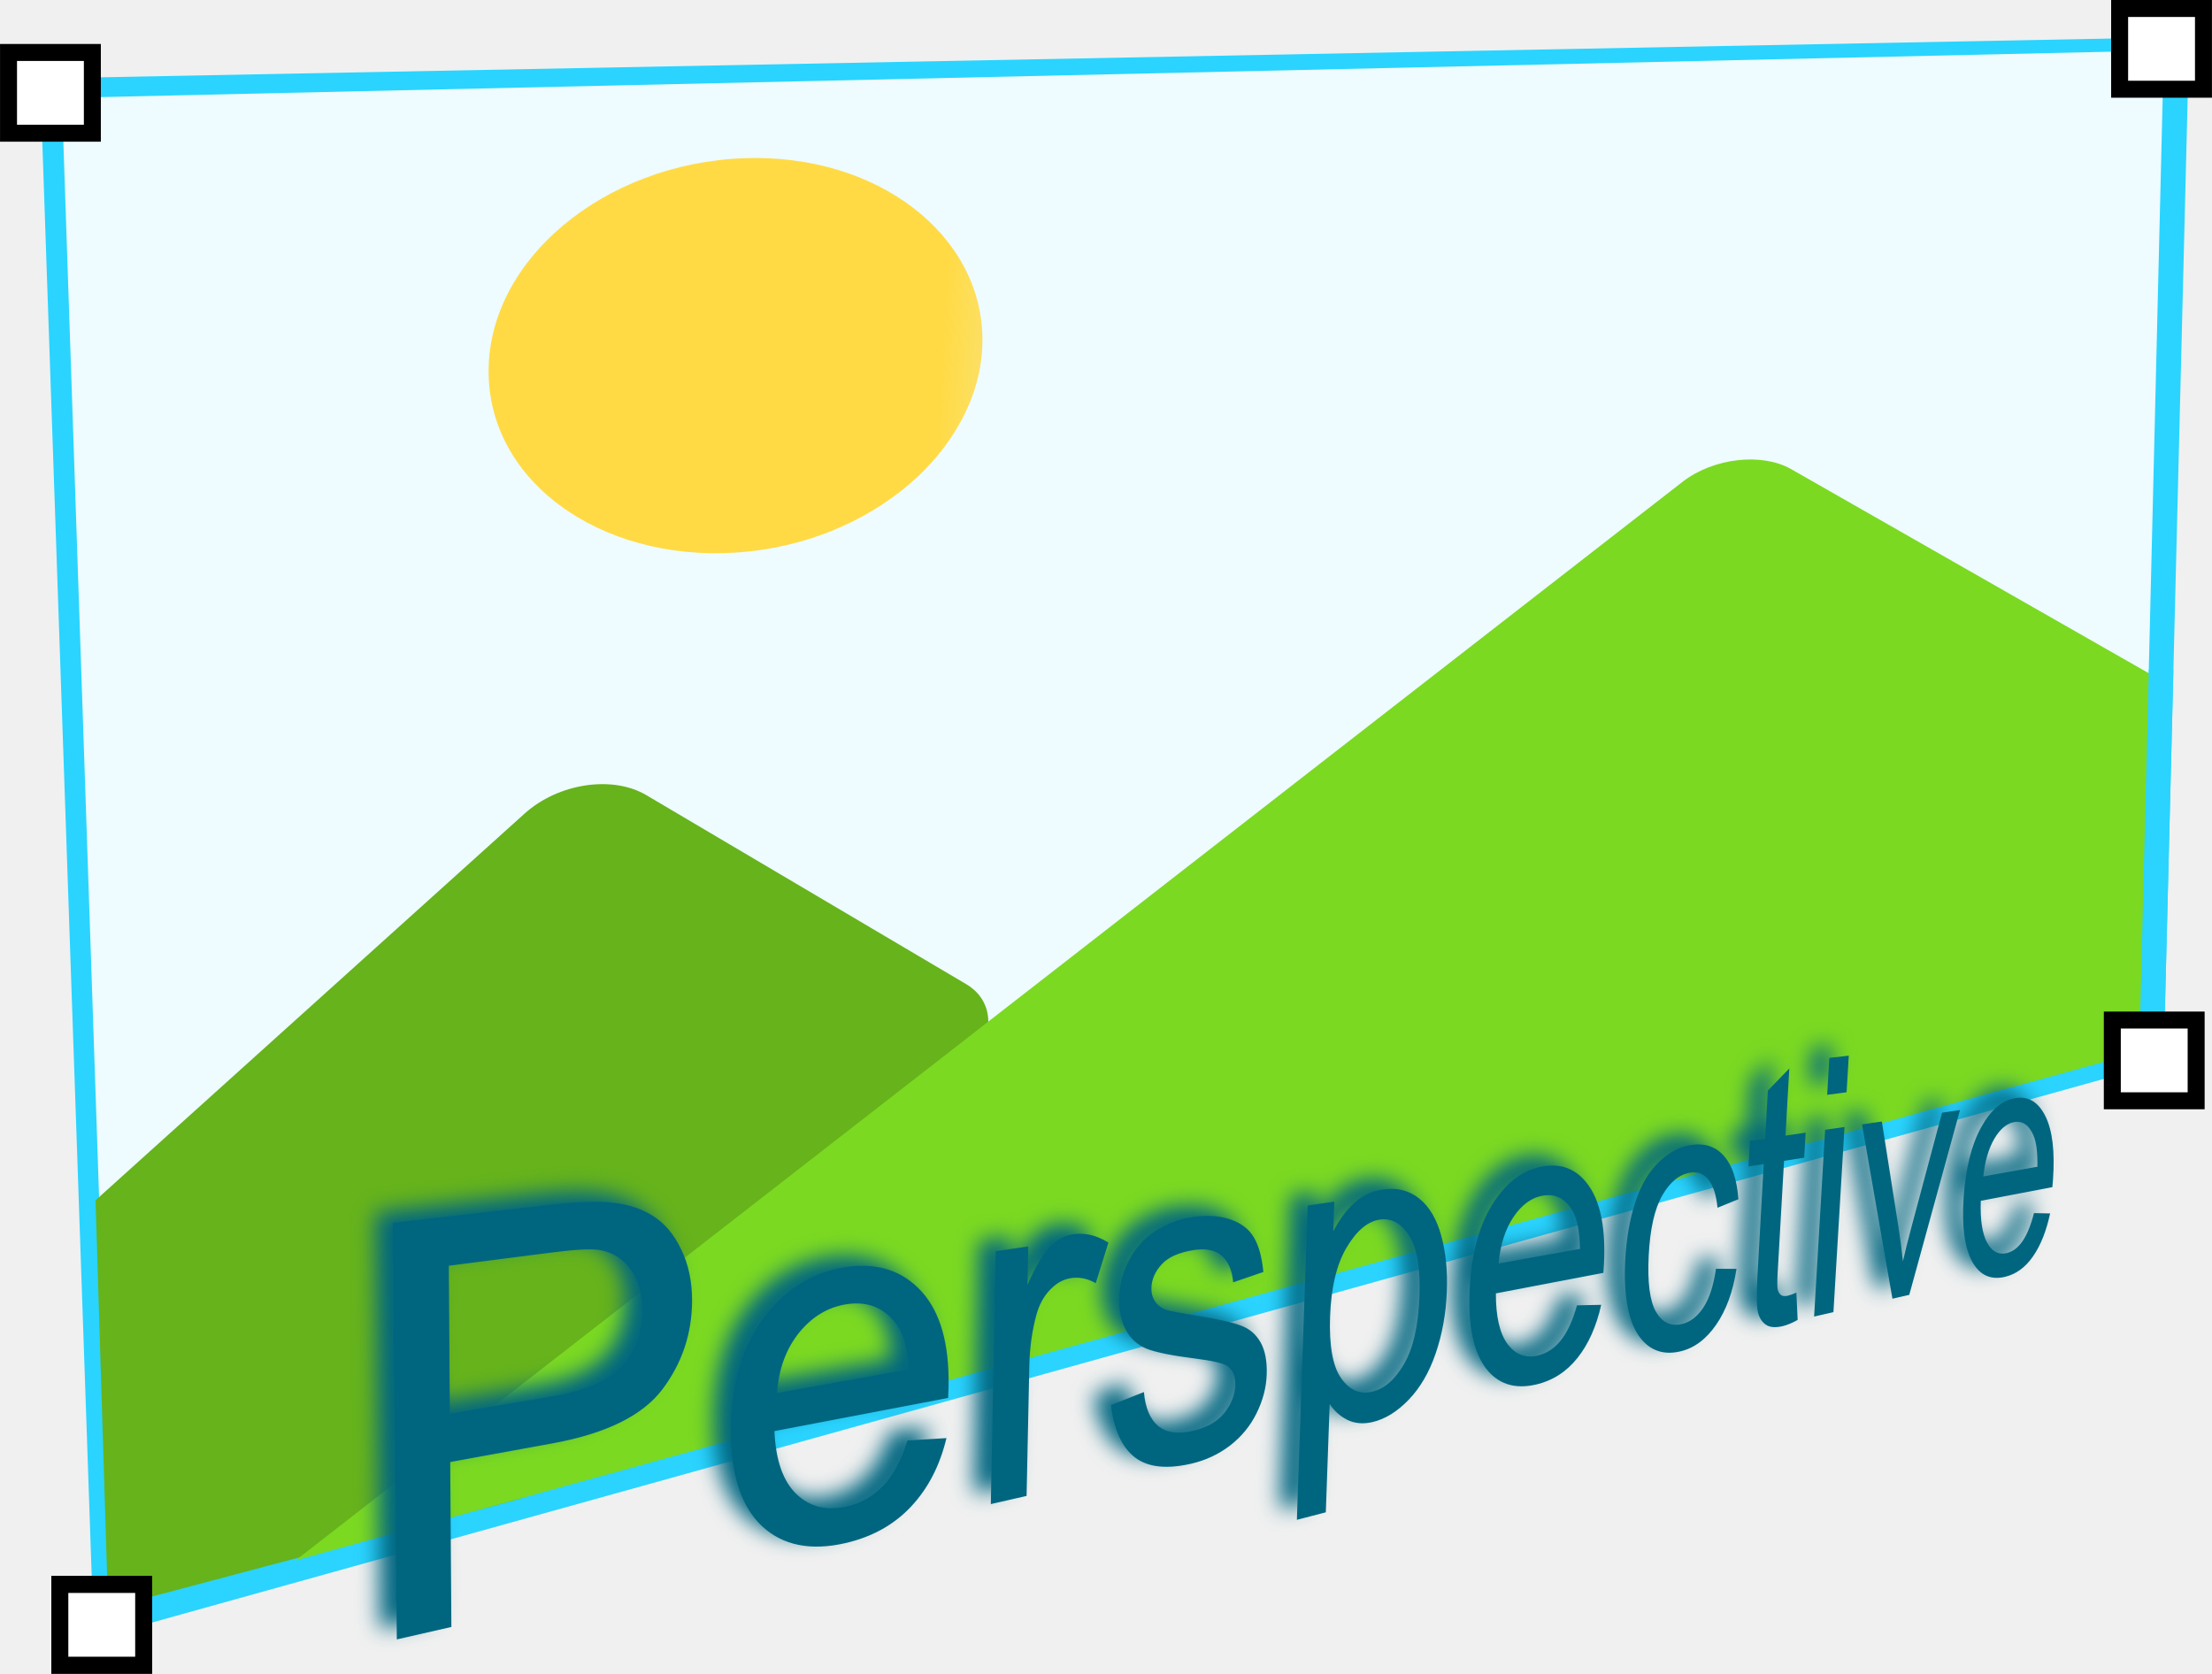
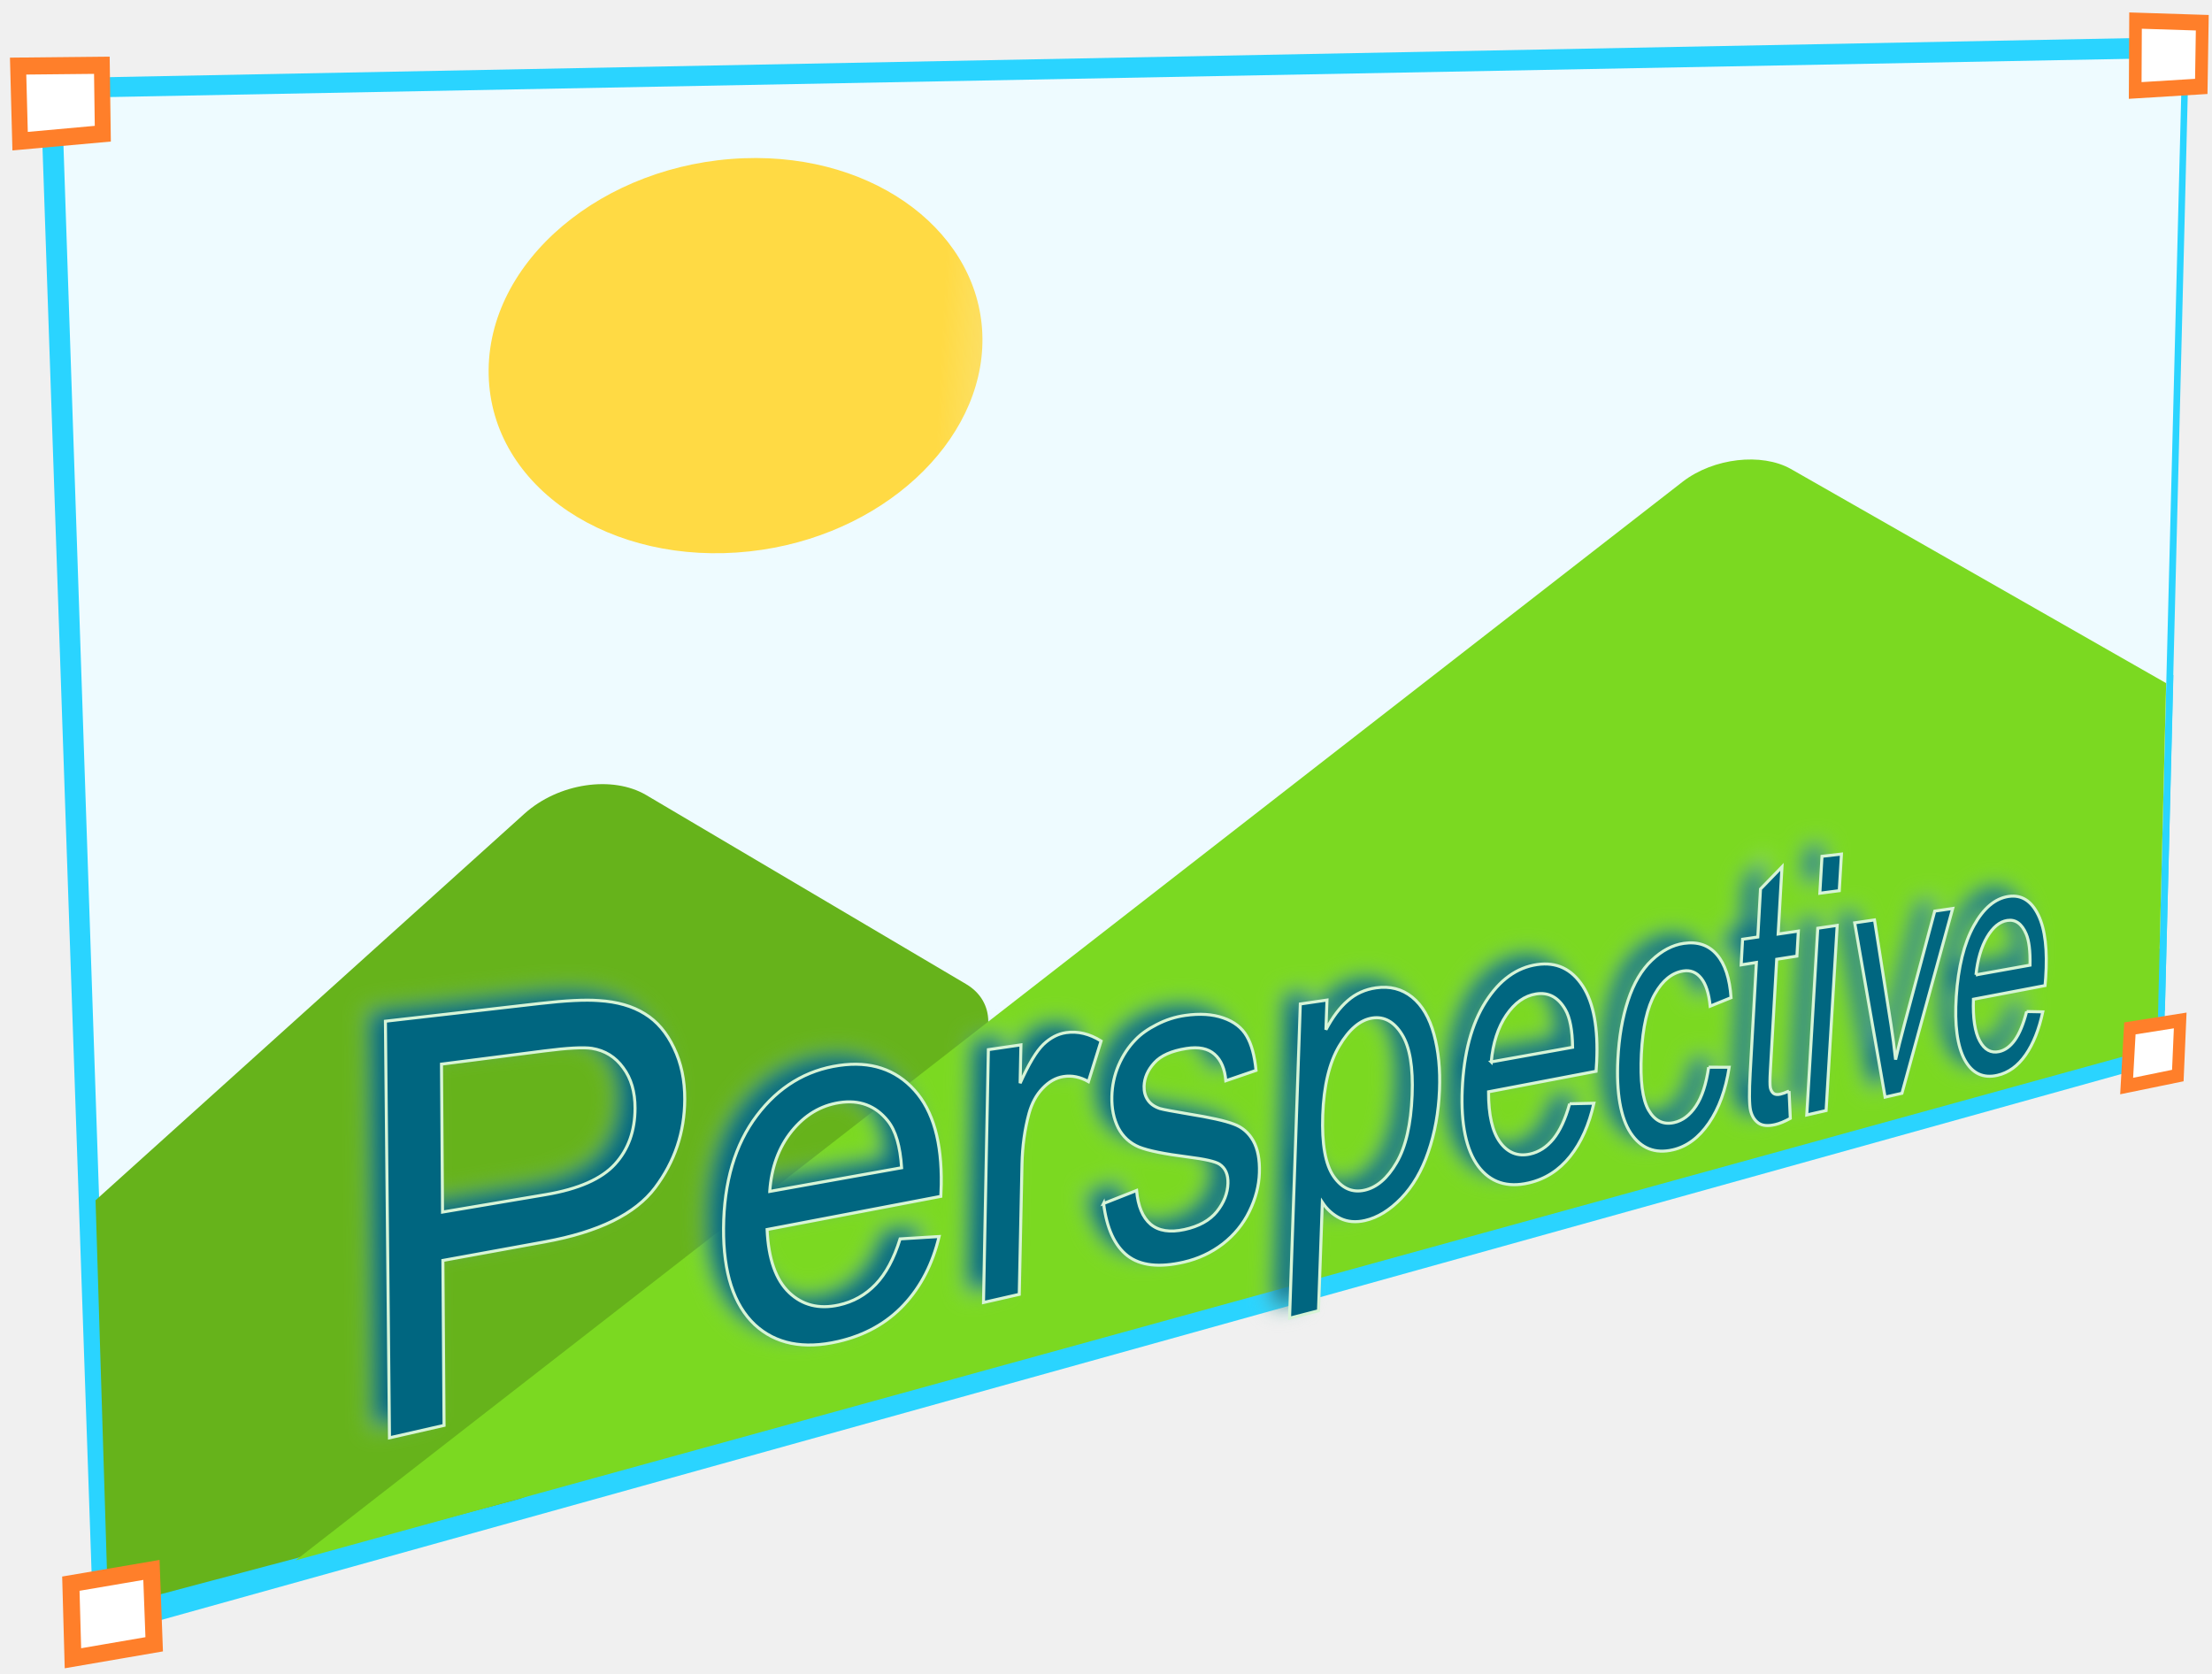
<svg xmlns="http://www.w3.org/2000/svg" width="1170.2" height="885.44" version="1.1" viewBox="0 0 748.9 566.68" xml:space="preserve">
  <defs>
    <linearGradient id="linearGradient11" x1="162.33" x2="246.57" y1="158.82" y2="163.21" gradientTransform="translate(-116.32 -183.73)" gradientUnits="userSpaceOnUse">
      <stop stop-color="#ffda44" offset="0" />
      <stop stop-color="#ffda44" stop-opacity="0" offset="1" />
    </linearGradient>
-     <filter id="filter18" x="-.016" y="-.045" width="1.031" height="1.089" color-interpolation-filters="sRGB">
+     <filter id="filter18" x="-.017" y="-.048" width="1.033" height="1.095" color-interpolation-filters="sRGB">
      <feGaussianBlur stdDeviation="3.676" />
    </filter>
  </defs>
  <g transform="translate(273.8 120.96)">
    <path d="m-260.23-94.392 727.62-14.039-8.662 347.13-700.76 195.18z" fill="#2ad4ff" />
-     <path d="m-252.87-87.8 711.67-16.07-7.347 302.81-688.84 170.48z" fill="#eefbff" />
+     <path d="m-252.87-87.8 717.88-13.588-7.657 301.57-694.74 169.24z" fill="#eefbff" />
    <path d="m53.307 212.25-108.3-63.996c-11.461-6.771-29.763-4.065-41.252 6.289l-145.22 130.89 4.257 138.11 137.31-36.466c7.822-2.078 15.147-6.416 20.463-11.807l132.99-134.87c9.747-9.886 9.644-22.3-0.255-28.151z" fill="#66b31b" />
    <path d="m332.48 37.797c-9.893-5.529-26.084-3.702-36.508 4.285l-123.05 95.651-346.67 269.63 630.46-173.8c1.778-71.762-3.41 130.61 2.875-123.22z" fill="#7bd921" />
    <path d="m-19.945 65.724c-46.902 5.157-87.569-21.443-88.42-59.765-0.857-38.565 38.938-71.604 86.422-73.345 45.128-1.655 80.463 25.85 80.761 61.058 0.296 35.005-34.163 67.148-78.762 72.052z" fill="url(#linearGradient11)" />
  </g>
-   <path d="m727.49 227.86-2.868 114.72 8.339-0.365 2.881-115.47-8.325-7e-3z" fill="#2ad4ff" stroke-width="0" />
-   <g fill="#fff" stroke="#000" stroke-width="5.746">
-     <path d="m717.64 2.873h28.385v27.338h-28.385z" />
-     <path d="m2.873 17.764h28.385v27.338h-28.385z" />
-     <path d="m20.246 536.47h28.385v27.338h-28.385z" />
-     <path d="m20.246 536.47h28.385v27.338h-28.385z" />
-     <path d="m715.16 345.37h28.385v27.338h-28.385z" />
+   <path d="m734.1 227.64-2.713 114.94 1.574-0.365 2.881-113.61z" fill="#2ad4ff" stroke-width="0" />
+   <path transform="matrix(.9342 0 0 1.007 .9349 1.9642)" d="m5.55 20.274 30.35-0.286 0.345 23.013-29.969 2.514z" fill="#fff" stroke="#ff7f2a" stroke-width="5.746" />
+   <g transform="translate(-2.4818 -68.251)" fill="#006680" stroke="#d7f4d7" stroke-width="1.024">
+     <path d="m128.56 551.6-1.381-141.05 52.319-6.006c8.759-1.006 15.363-1.33 19.88-0.986 6.276 0.378 11.48 1.877 15.638 4.486 4.125 2.527 7.4 6.374 9.839 11.532 2.48 5.121 3.7 10.925 3.67 17.427-0.052 11.126-3.385 21.074-10.045 29.932-6.722 8.88-19.023 14.978-37.27 18.306l-34.573 6.305 0.397 55.845zm17.96-76.433 34.924-5.904c11.117-1.88 18.889-5.314 23.446-10.306 4.527-4.959 6.788-11.254 6.806-18.92 0.013-5.564-1.318-10.132-4.002-13.712-2.642-3.669-6.171-5.867-10.602-6.581-2.875-0.43-8.223-0.145-16.11 0.867l-34.817 4.469zm154.92 9.081 13.209-0.8c-2.214 9.268-6.17 16.958-11.903 23.101-5.786 6.199-13.202 10.354-22.322 12.448-11.706 2.688-21.142 0.822-28.2-5.715-7.112-6.705-10.66-17.585-10.561-32.613 0.102-15.619 3.887-28.395 11.294-38.199 7.33-9.701 16.653-15.336 27.853-16.954 10.631-1.536 19.103 1.291 25.501 8.382 6.307 6.99 9.303 17.651 9.057 32.014-0.015 0.872-0.061 2.184-0.137 3.935l-58.819 11.228c0.435 9.92 2.939 17.041 7.483 21.36 4.499 4.277 10.094 5.666 16.755 4.211 4.907-1.072 9.079-3.414 12.537-7.021 3.439-3.587 6.186-8.711 8.253-15.377zm-44.132-16.072 44.641-8.015c-0.467-7.319-2.028-12.621-4.695-15.903-4.127-5.142-9.597-7.202-16.445-6.134-6.273 0.979-11.64 4.192-16.069 9.66-4.406 5.495-6.891 12.304-7.432 20.391zm72.367 37.61 1.65-85.617 11.024-1.614-0.271 12.98c2.9-6.492 5.522-10.866 7.869-13.133 2.381-2.265 4.951-3.594 7.704-3.991 3.951-0.571 7.899 0.381 11.841 2.837l-4.29 13.75c-2.785-1.592-5.612-2.165-8.478-1.709-2.576 0.409-4.923 1.736-7.036 3.983-2.119 2.202-3.662 5.059-4.622 8.568-1.444 5.348-2.231 11.061-2.358 17.127l-0.926 44.061zm40.662-33.521 11.17-4.404c0.472 5.322 2.062 9.13 4.759 11.426 2.72 2.272 6.548 2.862 11.459 1.79 4.902-1.071 8.544-3.095 10.957-6.073 2.404-3.015 3.655-6.194 3.759-9.55 0.093-3.013-0.858-5.181-2.862-6.505-1.405-0.907-4.964-1.719-10.725-2.441-7.875-0.994-13.411-2.117-16.524-3.361-3.092-1.312-5.436-3.466-7.021-6.464-1.549-3.071-2.275-6.633-2.173-10.681 0.093-3.689 0.853-7.204 2.278-10.538 1.465-3.386 3.394-6.294 5.781-8.721 1.785-1.865 4.177-3.558 7.166-5.076 3.015-1.566 6.199-2.589 9.548-3.073 5.001-0.723 9.313-0.44 12.952 0.836 3.648 1.26 6.282 3.304 7.918 6.131 1.63 2.765 2.686 6.645 3.17 11.639l-10.226 3.503c-0.341-4.022-1.61-7.005-3.813-8.95-2.176-1.962-5.351-2.622-9.543-1.968-4.998 0.78-8.625 2.392-10.85 4.838-2.233 2.455-3.391 5.102-3.467 7.93-0.048 1.799 0.361 3.34 1.227 4.621 0.862 1.33 2.241 2.313 4.131 2.948 1.084 0.317 4.269 0.919 9.513 1.8 7.485 1.202 12.617 2.35 15.47 3.454 2.875 1.04 5.079 2.931 6.619 5.669 1.534 2.727 2.225 6.337 2.079 10.835-0.143 4.395-1.28 8.754-3.415 13.091-2.102 4.293-5.083 7.945-8.96 10.962-3.904 2.99-8.315 5.055-13.249 6.188-8.282 1.902-14.639 1.204-19.001-2.142-4.365-3.389-7.083-9.293-8.126-17.717zm62.96 38.843 3.644-106.4 9.03-1.322-0.357 10.039c2.242-4.246 4.711-7.528 7.402-9.848 2.679-2.356 5.856-3.795 9.52-4.325 4.747-0.686 8.83 0.369 12.264 3.142 3.403 2.749 5.865 6.961 7.402 12.629 1.53 5.59 2.147 11.883 1.859 18.892-0.308 7.5-1.566 14.449-3.776 20.871-2.181 6.386-5.222 11.61-9.139 15.681-3.91 4.048-7.996 6.57-12.264 7.55-3.148 0.723-5.967 0.484-8.451-0.725-2.464-1.224-4.476-3.031-6.032-5.422l-1.308 36.704zm11.238-68.806c-0.349 9.833 0.891 16.774 3.704 20.819 2.791 4.014 6.264 5.554 10.406 4.65 4.174-0.912 7.801-4.033 10.897-9.351 3.116-5.344 4.864-12.944 5.258-22.841 0.376-9.458-0.77-16.316-3.455-20.58-2.671-4.302-6.029-6.152-10.085-5.521-4.057 0.631-7.78 3.788-11.157 9.492-3.357 5.68-5.218 13.472-5.568 23.333zm83.598-3.806 8.201-0.179c-1.635 7.311-4.304 13.296-8.026 17.974-3.749 4.712-8.435 7.724-14.094 9.023-7.234 1.661-12.925-0.193-17.017-5.631-4.107-5.554-5.93-14.244-5.431-26.05 0.517-12.258 3.171-22.169 7.931-29.656 4.721-7.425 10.549-11.618 17.429-12.613 6.559-0.948 11.691 1.502 15.439 7.289 3.706 5.721 5.265 14.285 4.709 25.712-0.034 0.694-0.099 1.737-0.196 3.13l-36.408 6.95c-0.024 7.832 1.29 13.539 3.927 17.116 2.617 3.55 5.991 4.862 10.109 3.963 3.04-0.664 5.67-2.367 7.901-5.103 2.221-2.724 4.061-6.699 5.526-11.927zm-26.546-14.177 27.542-4.945c-0.081-5.823-0.894-10.075-2.445-12.752-2.394-4.186-5.694-5.964-9.919-5.305-3.86 0.602-7.224 2.989-10.076 7.171-2.835 4.198-4.539 9.483-5.101 15.832zm73.601 1.799 6.959 0.018c-1.174 7.648-3.461 13.939-6.876 18.901-3.409 4.948-7.472 7.974-12.213 9.062-6.019 1.382-10.776-0.482-14.234-5.648-3.465-5.271-4.928-13.625-4.361-25.047 0.368-7.405 1.513-14.039 3.433-19.878 1.915-5.825 4.596-10.366 8.028-13.613 3.438-3.271 7.056-5.174 10.849-5.722 4.739-0.685 8.475 0.607 11.231 3.848 2.736 3.173 4.322 8.018 4.775 14.537l-7.071 2.876c-0.431-4.343-1.448-7.506-3.056-9.486-1.589-1.995-3.615-2.804-6.084-2.419-3.759 0.586-6.947 3.155-9.546 7.717-2.609 4.54-4.147 11.329-4.605 20.331-0.462 9.107 0.361 15.471 2.458 19.091 2.083 3.596 4.95 4.985 8.587 4.19 2.897-0.633 5.372-2.504 7.434-5.608 2.054-3.091 3.482-7.472 4.292-13.151zm27.235 8.071 0.419 9.251c-1.927 1.065-3.643 1.772-5.148 2.116-2.47 0.565-4.362 0.385-5.666-0.546-1.309-0.935-2.191-2.348-2.643-4.24-0.45-1.936-0.492-6.183-0.124-12.747l2.096-37.368-5.152 0.81 0.48-8.674 5.155-0.755 0.911-16.247 7.271-7.503-1.298 22.743 6.84-1.001-0.491 8.471-6.836 1.075-2.148 37.652c-0.177 3.094-0.176 5.058 1e-3 5.893 0.203 0.829 0.554 1.446 1.054 1.853 0.525 0.401 1.29 0.492 2.294 0.275 0.751-0.162 1.747-0.515 2.984-1.057zm10.415-66.977 0.737-12.498 6.582-0.756-0.742 12.392zm-4.425 75.076 3.726-63.223 6.572-0.962-3.753 62.694zm26.521-6.042-10.298-59.01 6.71-0.982 5.595 35.526c0.595 3.769 1.111 7.691 1.547 11.767 0.744-3.306 1.744-7.3 2.997-11.979l10.255-38.299 6.075-0.889-17.181 62.568zm47.925-28.979 5.46 0.108c-1.274 5.978-3.202 10.825-5.795 14.555-2.608 3.752-5.791 6.066-9.566 6.933-4.812 1.105-8.506-0.619-11.049-5.218-2.544-4.684-3.509-11.845-2.876-21.469 0.657-9.986 2.649-17.998 5.957-23.985 3.287-5.947 7.224-9.239 11.782-9.897 4.358-0.63 7.696 1.494 10.039 6.333 2.321 4.794 3.143 11.881 2.486 21.277-0.04 0.571-0.11 1.429-0.209 2.574l-24.247 4.628c-0.218 6.407 0.496 11.12 2.136 14.137 1.629 2.998 3.818 4.19 6.558 3.591 2.026-0.442 3.809-1.754 5.356-3.93 1.541-2.169 2.863-5.381 3.968-9.638zm-17.155-12.415 18.302-3.286c0.094-4.789-0.338-8.303-1.299-10.541-1.48-3.495-3.618-5.032-6.426-4.594-2.561 0.399-4.837 2.269-6.819 5.617-1.97 3.358-3.225 7.631-3.757 12.804z" filter="url(#filter18)" aria-label="Perspective" />
+     <path d="m134.34 555.07-1.381-141.05 52.319-6.006c8.759-1.006 15.363-1.33 19.88-0.986 6.276 0.378 11.48 1.877 15.638 4.486 4.125 2.527 7.4 6.374 9.839 11.532 2.48 5.121 3.7 10.925 3.67 17.427-0.052 11.126-3.385 21.074-10.045 29.932-6.722 8.88-19.023 14.978-37.27 18.306l-34.573 6.305 0.397 55.845zm17.96-76.433 34.924-5.904c11.117-1.88 18.889-5.314 23.446-10.306 4.527-4.959 6.788-11.254 6.806-18.92 0.013-5.564-1.318-10.132-4.002-13.712-2.642-3.669-6.171-5.867-10.602-6.581-2.875-0.43-8.223-0.145-16.11 0.867l-34.817 4.469zm154.92 9.081 13.209-0.8c-2.214 9.268-6.17 16.958-11.903 23.101-5.786 6.199-13.202 10.354-22.322 12.448-11.706 2.688-21.142 0.822-28.2-5.715-7.112-6.705-10.66-17.585-10.561-32.613 0.102-15.619 3.887-28.395 11.294-38.199 7.33-9.701 16.653-15.336 27.853-16.954 10.631-1.536 19.103 1.291 25.501 8.382 6.307 6.99 9.303 17.651 9.057 32.014-0.015 0.872-0.061 2.184-0.137 3.935l-58.819 11.228c0.435 9.92 2.939 17.041 7.483 21.36 4.499 4.277 10.094 5.666 16.755 4.211 4.907-1.072 9.079-3.414 12.537-7.021 3.439-3.587 6.186-8.711 8.253-15.377zm-44.132-16.072 44.641-8.015c-0.467-7.319-2.028-12.621-4.695-15.903-4.127-5.142-9.597-7.202-16.445-6.134-6.273 0.979-11.64 4.192-16.069 9.66-4.406 5.495-6.891 12.304-7.432 20.391zm72.367 37.61 1.65-85.617 11.024-1.614-0.271 12.98c2.9-6.492 5.522-10.866 7.869-13.133 2.381-2.265 4.951-3.594 7.704-3.991 3.951-0.571 7.899 0.381 11.841 2.837l-4.29 13.75c-2.785-1.592-5.612-2.165-8.478-1.709-2.576 0.409-4.923 1.736-7.036 3.983-2.119 2.202-3.662 5.059-4.622 8.568-1.444 5.348-2.231 11.061-2.358 17.127l-0.926 44.061zm40.662-33.521 11.17-4.404c0.472 5.322 2.062 9.13 4.759 11.426 2.72 2.272 6.548 2.862 11.459 1.79 4.902-1.071 8.544-3.095 10.957-6.073 2.404-3.015 3.655-6.194 3.759-9.55 0.093-3.013-0.858-5.181-2.862-6.505-1.405-0.907-4.964-1.719-10.725-2.441-7.875-0.994-13.411-2.117-16.524-3.361-3.092-1.312-5.436-3.466-7.021-6.464-1.549-3.071-2.275-6.633-2.173-10.681 0.093-3.689 0.853-7.204 2.278-10.538 1.465-3.386 3.394-6.294 5.781-8.721 1.785-1.865 4.177-3.558 7.166-5.076 3.015-1.566 6.199-2.589 9.548-3.073 5.001-0.723 9.313-0.44 12.952 0.836 3.648 1.26 6.282 3.304 7.918 6.131 1.63 2.765 2.686 6.645 3.17 11.639l-10.226 3.503c-0.341-4.022-1.61-7.005-3.813-8.95-2.176-1.962-5.351-2.622-9.543-1.968-4.998 0.78-8.625 2.392-10.85 4.838-2.233 2.455-3.391 5.102-3.467 7.93-0.048 1.799 0.361 3.34 1.227 4.621 0.862 1.33 2.241 2.313 4.131 2.948 1.084 0.317 4.269 0.919 9.513 1.8 7.485 1.202 12.617 2.35 15.47 3.454 2.875 1.04 5.079 2.931 6.619 5.669 1.534 2.727 2.225 6.337 2.079 10.835-0.143 4.395-1.28 8.754-3.415 13.091-2.102 4.293-5.083 7.945-8.96 10.962-3.904 2.99-8.315 5.055-13.249 6.188-8.282 1.902-14.639 1.204-19.001-2.142-4.365-3.389-7.083-9.293-8.126-17.717zm62.96 38.843 3.644-106.4 9.03-1.322-0.357 10.039c2.242-4.246 4.711-7.528 7.402-9.848 2.679-2.356 5.856-3.795 9.52-4.325 4.747-0.686 8.83 0.369 12.264 3.142 3.403 2.749 5.865 6.961 7.402 12.629 1.53 5.59 2.147 11.883 1.859 18.892-0.308 7.5-1.566 14.449-3.776 20.871-2.181 6.386-5.222 11.61-9.139 15.681-3.91 4.048-7.996 6.57-12.264 7.55-3.148 0.723-5.967 0.484-8.451-0.725-2.464-1.224-4.476-3.031-6.032-5.422l-1.308 36.704zm11.238-68.806c-0.349 9.833 0.891 16.774 3.704 20.819 2.791 4.014 6.264 5.554 10.406 4.65 4.174-0.912 7.801-4.033 10.897-9.351 3.116-5.344 4.864-12.944 5.258-22.841 0.376-9.458-0.77-16.316-3.455-20.58-2.671-4.302-6.029-6.152-10.085-5.521-4.057 0.631-7.78 3.788-11.157 9.492-3.357 5.68-5.218 13.472-5.568 23.333zm83.598-3.806 8.201-0.179c-1.635 7.311-4.304 13.296-8.026 17.974-3.749 4.712-8.435 7.724-14.094 9.023-7.234 1.661-12.925-0.193-17.017-5.631-4.107-5.554-5.93-14.244-5.431-26.05 0.517-12.258 3.171-22.169 7.931-29.656 4.721-7.425 10.549-11.618 17.429-12.613 6.559-0.948 11.691 1.502 15.439 7.289 3.706 5.721 5.265 14.285 4.709 25.712-0.034 0.694-0.099 1.737-0.196 3.13l-36.408 6.95c-0.024 7.832 1.29 13.539 3.927 17.116 2.617 3.55 5.991 4.862 10.109 3.963 3.04-0.664 5.67-2.367 7.901-5.103 2.221-2.724 4.061-6.699 5.526-11.927zm-26.546-14.177 27.542-4.945c-0.081-5.823-0.894-10.075-2.445-12.752-2.394-4.186-5.694-5.964-9.919-5.305-3.86 0.602-7.224 2.989-10.076 7.171-2.835 4.198-4.539 9.483-5.101 15.832zm73.601 1.799 6.959 0.018c-1.174 7.648-3.461 13.939-6.876 18.901-3.409 4.948-7.472 7.974-12.213 9.062-6.019 1.382-10.776-0.482-14.234-5.648-3.465-5.271-4.928-13.625-4.361-25.047 0.368-7.405 1.513-14.039 3.433-19.878 1.915-5.825 4.596-10.366 8.028-13.613 3.438-3.271 7.056-5.174 10.849-5.722 4.739-0.685 8.475 0.607 11.231 3.848 2.736 3.173 4.322 8.018 4.775 14.537l-7.071 2.876c-0.431-4.343-1.448-7.506-3.056-9.486-1.589-1.995-3.615-2.804-6.084-2.419-3.759 0.586-6.947 3.155-9.546 7.717-2.609 4.54-4.147 11.329-4.605 20.331-0.462 9.107 0.361 15.471 2.458 19.091 2.083 3.596 4.95 4.985 8.587 4.19 2.897-0.633 5.372-2.504 7.434-5.608 2.054-3.091 3.482-7.472 4.292-13.151zm27.235 8.071 0.419 9.251c-1.927 1.065-3.643 1.772-5.148 2.116-2.47 0.565-4.362 0.385-5.666-0.546-1.309-0.935-2.191-2.348-2.643-4.24-0.45-1.936-0.492-6.183-0.124-12.747l2.096-37.368-5.152 0.81 0.48-8.674 5.155-0.755 0.911-16.247 7.271-7.503-1.298 22.743 6.84-1.001-0.491 8.471-6.836 1.075-2.148 37.652c-0.177 3.094-0.176 5.058 1e-3 5.893 0.203 0.829 0.554 1.446 1.054 1.853 0.525 0.401 1.29 0.492 2.294 0.275 0.751-0.162 1.747-0.515 2.984-1.057zm10.415-66.977 0.737-12.498 6.582-0.756-0.742 12.392zm-4.425 75.076 3.726-63.223 6.572-0.962-3.753 62.694zm26.521-6.042-10.298-59.01 6.71-0.982 5.595 35.526c0.595 3.769 1.111 7.691 1.547 11.767 0.744-3.306 1.744-7.3 2.997-11.979l10.255-38.299 6.075-0.889-17.181 62.568zm47.925-28.979 5.46 0.108c-1.274 5.978-3.202 10.825-5.795 14.555-2.608 3.752-5.791 6.066-9.566 6.933-4.812 1.105-8.506-0.619-11.049-5.218-2.544-4.684-3.509-11.845-2.876-21.469 0.657-9.986 2.649-17.998 5.957-23.985 3.287-5.947 7.224-9.239 11.782-9.897 4.358-0.63 7.696 1.494 10.039 6.333 2.321 4.794 3.143 11.881 2.486 21.277-0.04 0.571-0.11 1.429-0.209 2.574l-24.247 4.628c-0.218 6.407 0.496 11.12 2.136 14.137 1.629 2.998 3.818 4.19 6.558 3.591 2.026-0.442 3.809-1.754 5.356-3.93 1.541-2.169 2.863-5.381 3.968-9.638zm-17.155-12.415 18.302-3.286c0.094-4.789-0.338-8.303-1.299-10.541-1.48-3.495-3.618-5.032-6.426-4.594-2.561 0.399-4.837 2.269-6.819 5.617-1.97 3.358-3.225 7.631-3.757 12.804z" aria-label="Perspective" />
  </g>
-   <g fill="#006680">
-     <path d="m128.56 551.6-1.381-141.05 52.319-6.006c8.759-1.006 15.363-1.33 19.88-0.986 6.276 0.378 11.48 1.877 15.638 4.486 4.125 2.527 7.4 6.374 9.839 11.532 2.48 5.121 3.7 10.925 3.67 17.427-0.052 11.126-3.385 21.074-10.045 29.932-6.722 8.88-19.023 14.978-37.27 18.306l-34.573 6.305 0.397 55.845zm17.96-76.433 34.924-5.904c11.117-1.88 18.889-5.314 23.446-10.306 4.527-4.959 6.788-11.254 6.806-18.92 0.013-5.564-1.318-10.132-4.002-13.712-2.642-3.669-6.171-5.867-10.602-6.581-2.875-0.43-8.223-0.145-16.11 0.867l-34.817 4.469zm154.92 9.081 13.209-0.8c-2.214 9.268-6.17 16.958-11.903 23.101-5.786 6.199-13.202 10.354-22.322 12.448-11.706 2.688-21.142 0.822-28.2-5.715-7.112-6.705-10.66-17.585-10.561-32.613 0.102-15.619 3.887-28.395 11.294-38.199 7.33-9.701 16.653-15.336 27.853-16.954 10.631-1.536 19.103 1.291 25.501 8.382 6.307 6.99 9.303 17.651 9.057 32.014-0.015 0.872-0.061 2.184-0.137 3.935l-58.819 11.228c0.435 9.92 2.939 17.041 7.483 21.36 4.499 4.277 10.094 5.666 16.755 4.211 4.907-1.072 9.079-3.414 12.537-7.021 3.439-3.587 6.186-8.711 8.253-15.377zm-44.132-16.072 44.641-8.015c-0.467-7.319-2.028-12.621-4.695-15.903-4.127-5.142-9.597-7.202-16.445-6.134-6.273 0.979-11.64 4.192-16.069 9.66-4.406 5.495-6.891 12.304-7.432 20.391zm72.367 37.61 1.65-85.617 11.024-1.614-0.271 12.98c2.9-6.492 5.522-10.866 7.869-13.133 2.381-2.265 4.951-3.594 7.704-3.991 3.951-0.571 7.899 0.381 11.841 2.837l-4.29 13.75c-2.785-1.592-5.612-2.165-8.478-1.709-2.576 0.409-4.923 1.736-7.036 3.983-2.119 2.202-3.662 5.059-4.622 8.568-1.444 5.348-2.231 11.061-2.358 17.127l-0.926 44.061zm40.662-33.521 11.17-4.404c0.472 5.322 2.062 9.13 4.759 11.426 2.72 2.272 6.548 2.862 11.459 1.79 4.902-1.071 8.544-3.095 10.957-6.073 2.404-3.015 3.655-6.194 3.759-9.55 0.093-3.013-0.858-5.181-2.862-6.505-1.405-0.907-4.964-1.719-10.725-2.441-7.875-0.994-13.411-2.117-16.524-3.361-3.092-1.312-5.436-3.466-7.021-6.464-1.549-3.071-2.275-6.633-2.173-10.681 0.093-3.689 0.853-7.204 2.278-10.538 1.465-3.386 3.394-6.294 5.781-8.721 1.785-1.865 4.177-3.558 7.166-5.076 3.015-1.566 6.199-2.589 9.548-3.073 5.001-0.723 9.313-0.44 12.952 0.836 3.648 1.26 6.282 3.304 7.918 6.131 1.63 2.765 2.686 6.645 3.17 11.639l-10.226 3.503c-0.341-4.022-1.61-7.005-3.813-8.95-2.176-1.962-5.351-2.622-9.543-1.968-4.998 0.78-8.625 2.392-10.85 4.838-2.233 2.455-3.391 5.102-3.467 7.93-0.048 1.799 0.361 3.34 1.227 4.621 0.862 1.33 2.241 2.313 4.131 2.948 1.084 0.317 4.269 0.919 9.513 1.8 7.485 1.202 12.617 2.35 15.47 3.454 2.875 1.04 5.079 2.931 6.619 5.669 1.534 2.727 2.225 6.337 2.079 10.835-0.143 4.395-1.28 8.754-3.415 13.091-2.102 4.293-5.083 7.945-8.96 10.962-3.904 2.99-8.315 5.055-13.249 6.188-8.282 1.902-14.639 1.204-19.001-2.142-4.365-3.389-7.083-9.293-8.126-17.717zm62.96 38.843 3.644-106.4 9.03-1.322-0.357 10.039c2.242-4.246 4.711-7.528 7.402-9.848 2.679-2.356 5.856-3.795 9.52-4.325 4.747-0.686 8.83 0.369 12.264 3.142 3.403 2.749 5.865 6.961 7.402 12.629 1.53 5.59 2.147 11.883 1.859 18.892-0.308 7.5-1.566 14.449-3.776 20.871-2.181 6.386-5.222 11.61-9.139 15.681-3.91 4.048-7.996 6.57-12.264 7.55-3.148 0.723-5.967 0.484-8.451-0.725-2.464-1.224-4.476-3.031-6.032-5.422l-1.308 36.704zm11.238-68.806c-0.349 9.833 0.891 16.774 3.704 20.819 2.791 4.014 6.264 5.554 10.406 4.65 4.174-0.912 7.801-4.033 10.897-9.351 3.116-5.344 4.864-12.944 5.258-22.841 0.376-9.458-0.77-16.316-3.455-20.58-2.671-4.302-6.029-6.152-10.085-5.521-4.057 0.631-7.78 3.788-11.157 9.492-3.357 5.68-5.218 13.472-5.568 23.333zm83.598-3.806 8.201-0.179c-1.635 7.311-4.304 13.296-8.026 17.974-3.749 4.712-8.435 7.724-14.094 9.023-7.234 1.661-12.925-0.193-17.017-5.631-4.107-5.554-5.93-14.244-5.431-26.05 0.517-12.258 3.171-22.169 7.931-29.656 4.721-7.425 10.549-11.618 17.429-12.613 6.559-0.948 11.691 1.502 15.439 7.289 3.706 5.721 5.265 14.285 4.709 25.712-0.034 0.694-0.099 1.737-0.196 3.13l-36.408 6.95c-0.024 7.832 1.29 13.539 3.927 17.116 2.617 3.55 5.991 4.862 10.109 3.963 3.04-0.664 5.67-2.367 7.901-5.103 2.221-2.724 4.061-6.699 5.526-11.927zm-26.546-14.177 27.542-4.945c-0.081-5.823-0.894-10.075-2.445-12.752-2.394-4.186-5.694-5.964-9.919-5.305-3.86 0.602-7.224 2.989-10.076 7.171-2.835 4.198-4.539 9.483-5.101 15.832zm73.601 1.799 6.959 0.018c-1.174 7.648-3.461 13.939-6.876 18.901-3.409 4.948-7.472 7.974-12.213 9.062-6.019 1.382-10.776-0.482-14.234-5.648-3.465-5.271-4.928-13.625-4.361-25.047 0.368-7.405 1.513-14.039 3.433-19.878 1.915-5.825 4.596-10.366 8.028-13.613 3.438-3.271 7.056-5.174 10.849-5.722 4.739-0.685 8.475 0.607 11.231 3.848 2.736 3.173 4.322 8.018 4.775 14.537l-7.071 2.876c-0.431-4.343-1.448-7.506-3.056-9.486-1.589-1.995-3.615-2.804-6.084-2.419-3.759 0.586-6.947 3.155-9.546 7.717-2.609 4.54-4.147 11.329-4.605 20.331-0.462 9.107 0.361 15.471 2.458 19.091 2.083 3.596 4.95 4.985 8.587 4.19 2.897-0.633 5.372-2.504 7.434-5.608 2.054-3.091 3.482-7.472 4.292-13.151zm27.235 8.071 0.419 9.251c-1.927 1.065-3.643 1.772-5.148 2.116-2.47 0.565-4.362 0.385-5.666-0.546-1.309-0.935-2.191-2.348-2.643-4.24-0.45-1.936-0.492-6.183-0.124-12.747l2.096-37.368-5.152 0.81 0.48-8.674 5.155-0.755 0.911-16.247 7.271-7.503-1.298 22.743 6.84-1.001-0.491 8.471-6.836 1.075-2.148 37.652c-0.177 3.094-0.176 5.058 1e-3 5.893 0.203 0.829 0.554 1.446 1.054 1.853 0.525 0.401 1.29 0.492 2.294 0.275 0.751-0.162 1.747-0.515 2.984-1.057zm10.415-66.977 0.737-12.498 6.582-0.756-0.742 12.392zm-4.425 75.076 3.726-63.223 6.572-0.962-3.753 62.694zm26.521-6.042-10.298-59.01 6.71-0.982 5.595 35.526c0.595 3.769 1.111 7.691 1.547 11.767 0.744-3.306 1.744-7.3 2.997-11.979l10.255-38.299 6.075-0.889-17.181 62.568zm47.925-28.979 5.46 0.108c-1.274 5.978-3.202 10.825-5.795 14.555-2.608 3.752-5.791 6.066-9.566 6.933-4.812 1.105-8.506-0.619-11.049-5.218-2.544-4.684-3.509-11.845-2.876-21.469 0.657-9.986 2.649-17.998 5.957-23.985 3.287-5.947 7.224-9.239 11.782-9.897 4.358-0.63 7.696 1.494 10.039 6.333 2.321 4.794 3.143 11.881 2.486 21.277-0.04 0.571-0.11 1.429-0.209 2.574l-24.247 4.628c-0.218 6.407 0.496 11.12 2.136 14.137 1.629 2.998 3.818 4.19 6.558 3.591 2.026-0.442 3.809-1.754 5.356-3.93 1.541-2.169 2.863-5.381 3.968-9.638zm-17.155-12.415 18.302-3.286c0.094-4.789-0.338-8.303-1.299-10.541-1.48-3.495-3.618-5.032-6.426-4.594-2.561 0.399-4.837 2.269-6.819 5.617-1.97 3.358-3.225 7.631-3.757 12.804z" filter="url(#filter18)" stroke-width="19.099" aria-label="Perspective" />
-     <path d="m134.34 555.07-1.381-141.05 52.319-6.006c8.759-1.006 15.363-1.33 19.88-0.986 6.276 0.378 11.48 1.877 15.638 4.486 4.125 2.527 7.4 6.374 9.839 11.532 2.48 5.121 3.7 10.925 3.67 17.427-0.052 11.126-3.385 21.074-10.045 29.932-6.722 8.88-19.023 14.978-37.27 18.306l-34.573 6.305 0.397 55.845zm17.96-76.433 34.924-5.904c11.117-1.88 18.889-5.314 23.446-10.306 4.527-4.959 6.788-11.254 6.806-18.92 0.013-5.564-1.318-10.132-4.002-13.712-2.642-3.669-6.171-5.867-10.602-6.581-2.875-0.43-8.223-0.145-16.11 0.867l-34.817 4.469zm154.92 9.081 13.209-0.8c-2.214 9.268-6.17 16.958-11.903 23.101-5.786 6.199-13.202 10.354-22.322 12.448-11.706 2.688-21.142 0.822-28.2-5.715-7.112-6.705-10.66-17.585-10.561-32.613 0.102-15.619 3.887-28.395 11.294-38.199 7.33-9.701 16.653-15.336 27.853-16.954 10.631-1.536 19.103 1.291 25.501 8.382 6.307 6.99 9.303 17.651 9.057 32.014-0.015 0.872-0.061 2.184-0.137 3.935l-58.819 11.228c0.435 9.92 2.939 17.041 7.483 21.36 4.499 4.277 10.094 5.666 16.755 4.211 4.907-1.072 9.079-3.414 12.537-7.021 3.439-3.587 6.186-8.711 8.253-15.377zm-44.132-16.072 44.641-8.015c-0.467-7.319-2.028-12.621-4.695-15.903-4.127-5.142-9.597-7.202-16.445-6.134-6.273 0.979-11.64 4.192-16.069 9.66-4.406 5.495-6.891 12.304-7.432 20.391zm72.367 37.61 1.65-85.617 11.024-1.614-0.271 12.98c2.9-6.492 5.522-10.866 7.869-13.133 2.381-2.265 4.951-3.594 7.704-3.991 3.951-0.571 7.899 0.381 11.841 2.837l-4.29 13.75c-2.785-1.592-5.612-2.165-8.478-1.709-2.576 0.409-4.923 1.736-7.036 3.983-2.119 2.202-3.662 5.059-4.622 8.568-1.444 5.348-2.231 11.061-2.358 17.127l-0.926 44.061zm40.662-33.521 11.17-4.404c0.472 5.322 2.062 9.13 4.759 11.426 2.72 2.272 6.548 2.862 11.459 1.79 4.902-1.071 8.544-3.095 10.957-6.073 2.404-3.015 3.655-6.194 3.759-9.55 0.093-3.013-0.858-5.181-2.862-6.505-1.405-0.907-4.964-1.719-10.725-2.441-7.875-0.994-13.411-2.117-16.524-3.361-3.092-1.312-5.436-3.466-7.021-6.464-1.549-3.071-2.275-6.633-2.173-10.681 0.093-3.689 0.853-7.204 2.278-10.538 1.465-3.386 3.394-6.294 5.781-8.721 1.785-1.865 4.177-3.558 7.166-5.076 3.015-1.566 6.199-2.589 9.548-3.073 5.001-0.723 9.313-0.44 12.952 0.836 3.648 1.26 6.282 3.304 7.918 6.131 1.63 2.765 2.686 6.645 3.17 11.639l-10.226 3.503c-0.341-4.022-1.61-7.005-3.813-8.95-2.176-1.962-5.351-2.622-9.543-1.968-4.998 0.78-8.625 2.392-10.85 4.838-2.233 2.455-3.391 5.102-3.467 7.93-0.048 1.799 0.361 3.34 1.227 4.621 0.862 1.33 2.241 2.313 4.131 2.948 1.084 0.317 4.269 0.919 9.513 1.8 7.485 1.202 12.617 2.35 15.47 3.454 2.875 1.04 5.079 2.931 6.619 5.669 1.534 2.727 2.225 6.337 2.079 10.835-0.143 4.395-1.28 8.754-3.415 13.091-2.102 4.293-5.083 7.945-8.96 10.962-3.904 2.99-8.315 5.055-13.249 6.188-8.282 1.902-14.639 1.204-19.001-2.142-4.365-3.389-7.083-9.293-8.126-17.717zm62.96 38.843 3.644-106.4 9.03-1.322-0.357 10.039c2.242-4.246 4.711-7.528 7.402-9.848 2.679-2.356 5.856-3.795 9.52-4.325 4.747-0.686 8.83 0.369 12.264 3.142 3.403 2.749 5.865 6.961 7.402 12.629 1.53 5.59 2.147 11.883 1.859 18.892-0.308 7.5-1.566 14.449-3.776 20.871-2.181 6.386-5.222 11.61-9.139 15.681-3.91 4.048-7.996 6.57-12.264 7.55-3.148 0.723-5.967 0.484-8.451-0.725-2.464-1.224-4.476-3.031-6.032-5.422l-1.308 36.704zm11.238-68.806c-0.349 9.833 0.891 16.774 3.704 20.819 2.791 4.014 6.264 5.554 10.406 4.65 4.174-0.912 7.801-4.033 10.897-9.351 3.116-5.344 4.864-12.944 5.258-22.841 0.376-9.458-0.77-16.316-3.455-20.58-2.671-4.302-6.029-6.152-10.085-5.521-4.057 0.631-7.78 3.788-11.157 9.492-3.357 5.68-5.218 13.472-5.568 23.333zm83.598-3.806 8.201-0.179c-1.635 7.311-4.304 13.296-8.026 17.974-3.749 4.712-8.435 7.724-14.094 9.023-7.234 1.661-12.925-0.193-17.017-5.631-4.107-5.554-5.93-14.244-5.431-26.05 0.517-12.258 3.171-22.169 7.931-29.656 4.721-7.425 10.549-11.618 17.429-12.613 6.559-0.948 11.691 1.502 15.439 7.289 3.706 5.721 5.265 14.285 4.709 25.712-0.034 0.694-0.099 1.737-0.196 3.13l-36.408 6.95c-0.024 7.832 1.29 13.539 3.927 17.116 2.617 3.55 5.991 4.862 10.109 3.963 3.04-0.664 5.67-2.367 7.901-5.103 2.221-2.724 4.061-6.699 5.526-11.927zm-26.546-14.177 27.542-4.945c-0.081-5.823-0.894-10.075-2.445-12.752-2.394-4.186-5.694-5.964-9.919-5.305-3.86 0.602-7.224 2.989-10.076 7.171-2.835 4.198-4.539 9.483-5.101 15.832zm73.601 1.799 6.959 0.018c-1.174 7.648-3.461 13.939-6.876 18.901-3.409 4.948-7.472 7.974-12.213 9.062-6.019 1.382-10.776-0.482-14.234-5.648-3.465-5.271-4.928-13.625-4.361-25.047 0.368-7.405 1.513-14.039 3.433-19.878 1.915-5.825 4.596-10.366 8.028-13.613 3.438-3.271 7.056-5.174 10.849-5.722 4.739-0.685 8.475 0.607 11.231 3.848 2.736 3.173 4.322 8.018 4.775 14.537l-7.071 2.876c-0.431-4.343-1.448-7.506-3.056-9.486-1.589-1.995-3.615-2.804-6.084-2.419-3.759 0.586-6.947 3.155-9.546 7.717-2.609 4.54-4.147 11.329-4.605 20.331-0.462 9.107 0.361 15.471 2.458 19.091 2.083 3.596 4.95 4.985 8.587 4.19 2.897-0.633 5.372-2.504 7.434-5.608 2.054-3.091 3.482-7.472 4.292-13.151zm27.235 8.071 0.419 9.251c-1.927 1.065-3.643 1.772-5.148 2.116-2.47 0.565-4.362 0.385-5.666-0.546-1.309-0.935-2.191-2.348-2.643-4.24-0.45-1.936-0.492-6.183-0.124-12.747l2.096-37.368-5.152 0.81 0.48-8.674 5.155-0.755 0.911-16.247 7.271-7.503-1.298 22.743 6.84-1.001-0.491 8.471-6.836 1.075-2.148 37.652c-0.177 3.094-0.176 5.058 1e-3 5.893 0.203 0.829 0.554 1.446 1.054 1.853 0.525 0.401 1.29 0.492 2.294 0.275 0.751-0.162 1.747-0.515 2.984-1.057zm10.415-66.977 0.737-12.498 6.582-0.756-0.742 12.392zm-4.425 75.076 3.726-63.223 6.572-0.962-3.753 62.694zm26.521-6.042-10.298-59.01 6.71-0.982 5.595 35.526c0.595 3.769 1.111 7.691 1.547 11.767 0.744-3.306 1.744-7.3 2.997-11.979l10.255-38.299 6.075-0.889-17.181 62.568zm47.925-28.979 5.46 0.108c-1.274 5.978-3.202 10.825-5.795 14.555-2.608 3.752-5.791 6.066-9.566 6.933-4.812 1.105-8.506-0.619-11.049-5.218-2.544-4.684-3.509-11.845-2.876-21.469 0.657-9.986 2.649-17.998 5.957-23.985 3.287-5.947 7.224-9.239 11.782-9.897 4.358-0.63 7.696 1.494 10.039 6.333 2.321 4.794 3.143 11.881 2.486 21.277-0.04 0.571-0.11 1.429-0.209 2.574l-24.247 4.628c-0.218 6.407 0.496 11.12 2.136 14.137 1.629 2.998 3.818 4.19 6.558 3.591 2.026-0.442 3.809-1.754 5.356-3.93 1.541-2.169 2.863-5.381 3.968-9.638zm-17.155-12.415 18.302-3.286c0.094-4.789-0.338-8.303-1.299-10.541-1.48-3.495-3.618-5.032-6.426-4.594-2.561 0.399-4.837 2.269-6.819 5.617-1.97 3.358-3.225 7.631-3.757 12.804z" stroke-width="19.099" aria-label="Perspective" />
-     <path d="m731.8 33.344-7.184 309.23" />
+   <path d="m728.08 35.205-3.462 307.37" fill="#006680" />
+   <g fill="#fff" stroke="#ff7f2a" stroke-width="5.746">
+     <path transform="matrix(.74435 .032711 -.026001 .93645 719.42 -12.198)" d="m5.55 20.274 30.35-0.286 0.345 23.013-29.969 2.514z" />
+     <path transform="matrix(.7063 .027987 -.024672 .80121 715.26 332.84)" d="m8.943 18.858 23.977-4.199-0.332 23.297-24.344 5.285z" />
+     <path transform="translate(18.427 515.95)" d="m5.55 20.25 27.279-4.65 0.936 25.178-27.511 4.729z" />
  </g>
</svg>
